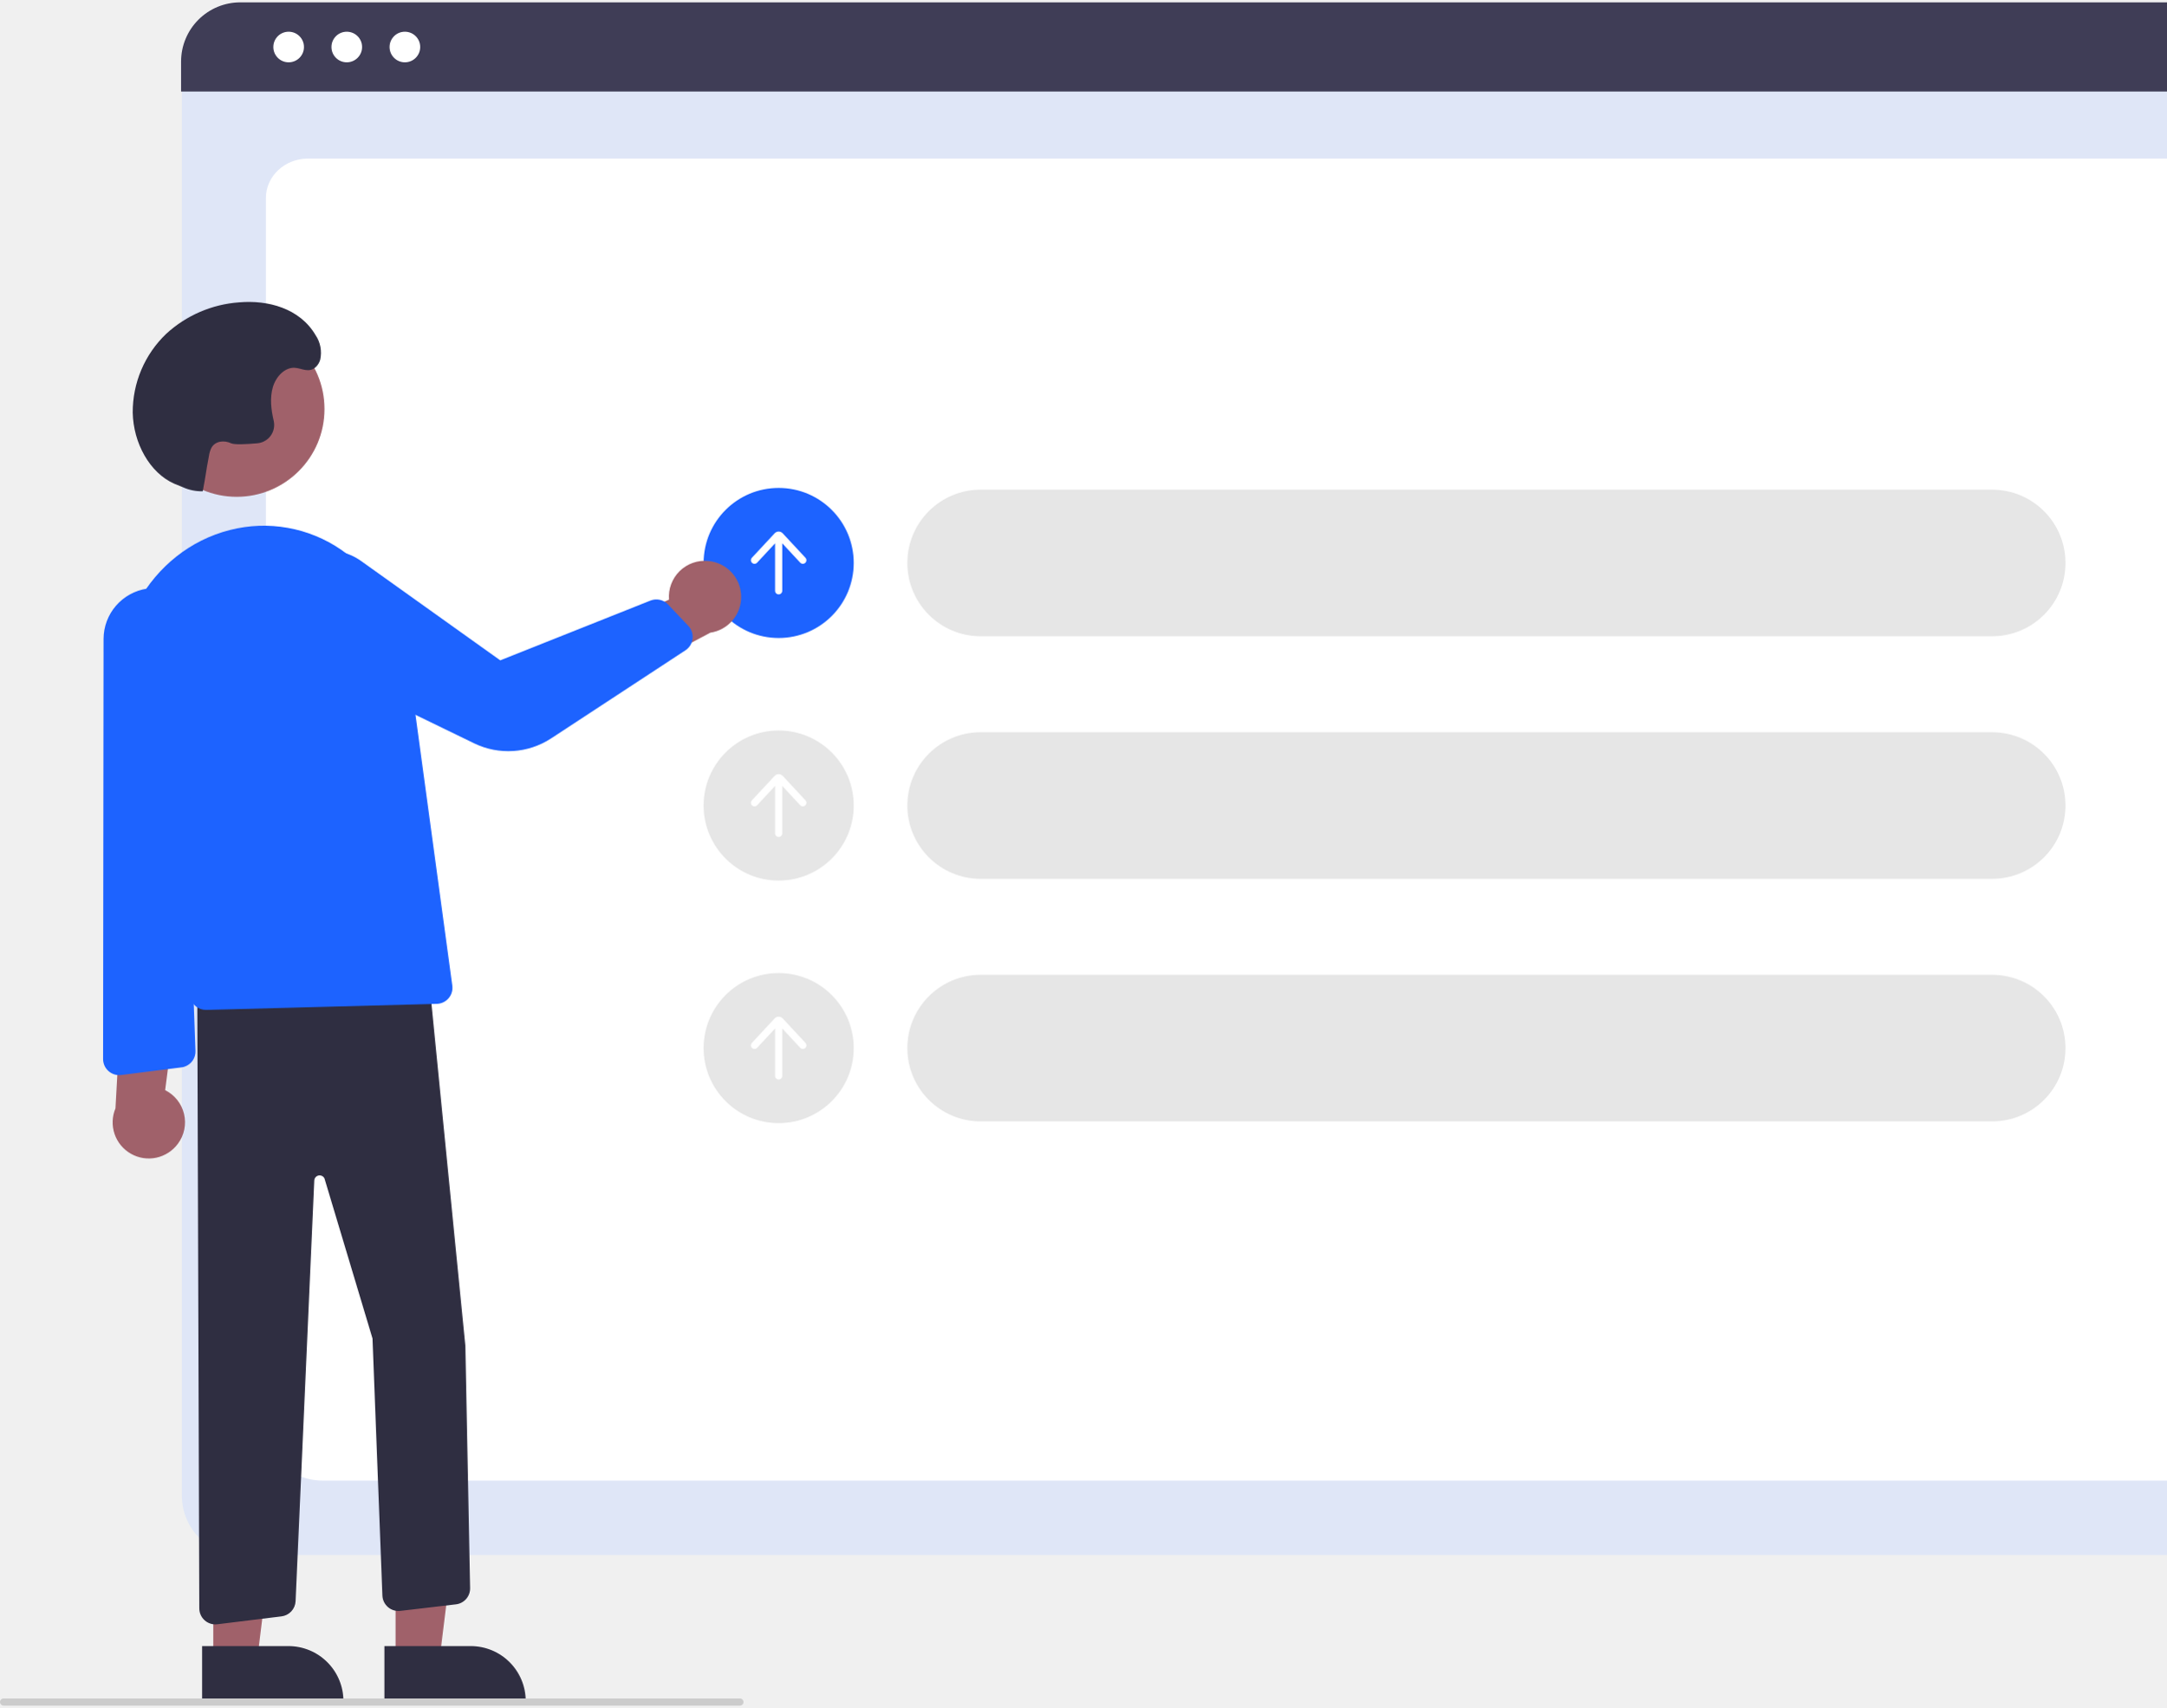
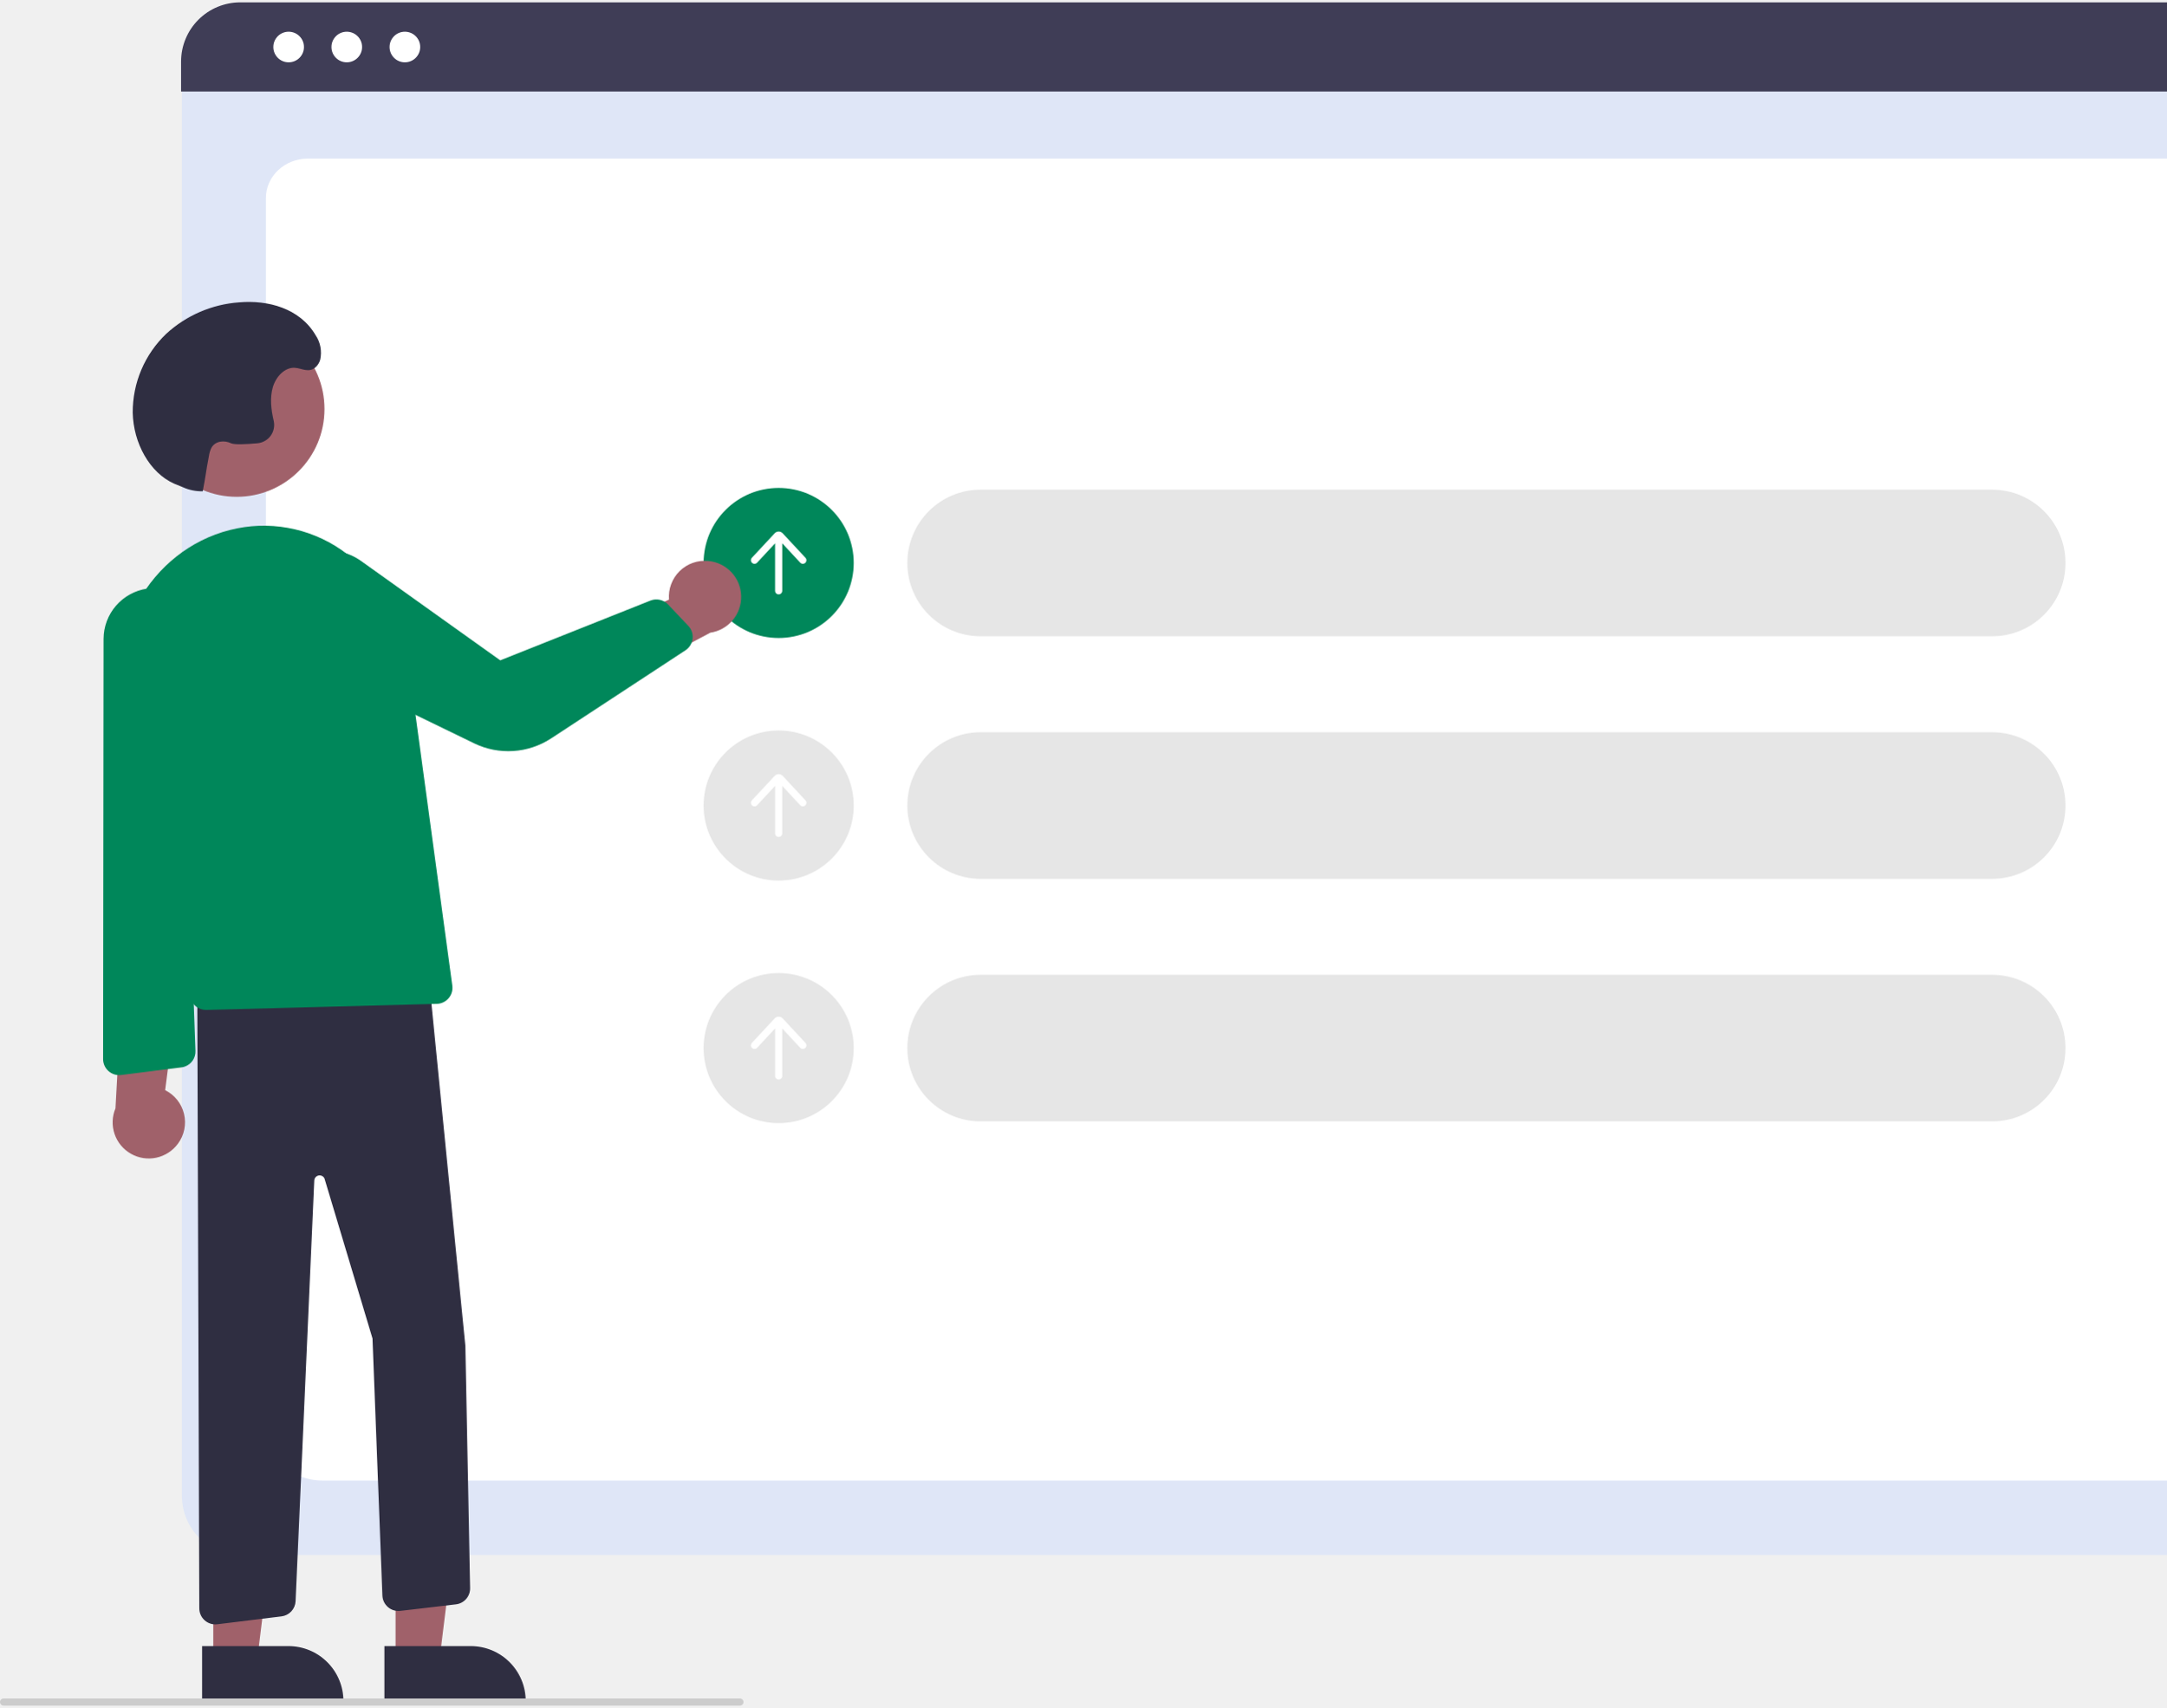
<svg xmlns="http://www.w3.org/2000/svg" width="606" height="478" viewBox="0 0 606 478" fill="none">
  <g clip-path="url(#clip0_626_1301)">
    <path d="M708.224 435.206H67.385C63.011 435.201 58.817 433.461 55.724 430.367C52.63 427.274 50.89 423.08 50.885 418.706V23.552C50.889 20.347 52.164 17.274 54.43 15.008C56.696 12.742 59.768 11.467 62.973 11.463H712.427C715.687 11.467 718.813 12.764 721.118 15.069C723.423 17.375 724.72 20.5 724.724 23.761V418.706C724.719 423.08 722.979 427.274 719.886 430.367C716.792 433.461 712.598 435.201 708.224 435.206Z" fill="#DFE6F7" />
    <path d="M687.504 414.373H90.259C81.504 414.373 74.382 407.703 74.382 399.505V55.4C74.382 49.32 79.66 44.373 86.147 44.373H691.421C698.016 44.373 703.382 49.401 703.382 55.582V399.505C703.382 407.703 696.259 414.373 687.504 414.373Z" fill="white" />
    <path d="M724.494 25.608H50.654V17.207C50.66 12.818 52.407 8.611 55.512 5.508C58.616 2.406 62.825 0.661 67.214 0.658H707.934C712.323 0.661 716.532 2.406 719.636 5.508C722.741 8.611 724.488 12.818 724.494 17.207V25.608Z" fill="#3F3D56" />
    <path d="M80.749 17.441C83.115 17.441 85.032 15.523 85.032 13.158C85.032 10.792 83.115 8.874 80.749 8.874C78.383 8.874 76.466 10.792 76.466 13.158C76.466 15.523 78.383 17.441 80.749 17.441Z" fill="white" />
    <path d="M97.008 17.441C99.374 17.441 101.291 15.523 101.291 13.158C101.291 10.792 99.374 8.874 97.008 8.874C94.642 8.874 92.725 10.792 92.725 13.158C92.725 15.523 94.642 17.441 97.008 17.441Z" fill="white" />
    <path d="M113.267 17.441C115.632 17.441 117.55 15.523 117.55 13.158C117.55 10.792 115.632 8.874 113.267 8.874C110.901 8.874 108.983 10.792 108.983 13.158C108.983 15.523 110.901 17.441 113.267 17.441Z" fill="white" />
    <path d="M557.325 137.039H274.352C263.023 137.039 253.839 146.224 253.839 157.553V157.553C253.839 168.883 263.023 178.067 274.352 178.067H557.325C568.654 178.067 577.839 168.883 577.839 157.553C577.839 146.224 568.654 137.039 557.325 137.039Z" fill="#E6E6E6" />
    <path d="M557.325 204.928H274.352C263.023 204.928 253.839 214.112 253.839 225.442V225.442C253.839 236.771 263.023 245.956 274.352 245.956H557.325C568.654 245.956 577.839 236.771 577.839 225.442C577.839 214.112 568.654 204.928 557.325 204.928Z" fill="#E6E6E6" />
    <path d="M557.325 272.817H274.352C263.023 272.817 253.839 282.001 253.839 293.331V293.331C253.839 304.66 263.023 313.844 274.352 313.844H557.325C568.654 313.844 577.839 304.66 577.839 293.331C577.839 282.001 568.654 272.817 557.325 272.817Z" fill="#E6E6E6" />
    <path d="M217.839 246.442C229.437 246.442 238.839 237.04 238.839 225.442C238.839 213.844 229.437 204.442 217.839 204.442C206.241 204.442 196.839 213.844 196.839 225.442C196.839 237.04 206.241 246.442 217.839 246.442Z" fill="#E6E6E6" />
    <path d="M225.337 223.996L218.96 217.137C218.817 216.983 218.643 216.861 218.451 216.776C218.258 216.692 218.05 216.649 217.839 216.649C217.629 216.649 217.421 216.692 217.228 216.776C217.035 216.86 216.862 216.983 216.718 217.137L210.341 223.996C210.251 224.092 210.182 224.205 210.136 224.328C210.09 224.451 210.069 224.582 210.074 224.713C210.079 224.845 210.109 224.974 210.164 225.093C210.219 225.213 210.296 225.32 210.392 225.41C210.489 225.499 210.602 225.569 210.725 225.615C210.848 225.661 210.979 225.682 211.11 225.677C211.242 225.672 211.371 225.642 211.49 225.587C211.61 225.532 211.717 225.455 211.807 225.358L216.838 219.946V233.235C216.838 233.5 216.943 233.754 217.13 233.942C217.318 234.129 217.572 234.235 217.838 234.235C218.103 234.235 218.357 234.129 218.545 233.942C218.732 233.754 218.838 233.5 218.838 233.235V219.942L223.87 225.358C224.051 225.552 224.301 225.666 224.566 225.675C224.831 225.685 225.089 225.588 225.283 225.408C225.477 225.228 225.592 224.978 225.602 224.713C225.612 224.448 225.516 224.19 225.337 223.996Z" fill="white" />
    <path d="M217.839 314.331C229.437 314.331 238.839 304.929 238.839 293.331C238.839 281.733 229.437 272.331 217.839 272.331C206.241 272.331 196.839 281.733 196.839 293.331C196.839 304.929 206.241 314.331 217.839 314.331Z" fill="#E6E6E6" />
    <path d="M225.337 291.884L218.96 285.026C218.817 284.872 218.643 284.749 218.451 284.665C218.258 284.581 218.05 284.538 217.839 284.538C217.629 284.538 217.421 284.581 217.228 284.665C217.035 284.749 216.862 284.872 216.718 285.026L210.341 291.884C210.251 291.981 210.181 292.094 210.135 292.217C210.089 292.34 210.068 292.471 210.072 292.603C210.077 292.734 210.108 292.863 210.162 292.983C210.217 293.103 210.295 293.21 210.391 293.3C210.488 293.39 210.601 293.459 210.724 293.505C210.847 293.551 210.978 293.572 211.11 293.567C211.241 293.562 211.371 293.532 211.49 293.477C211.61 293.422 211.717 293.344 211.807 293.247L216.838 287.835V301.124C216.838 301.389 216.943 301.643 217.13 301.831C217.318 302.018 217.572 302.124 217.838 302.124C218.103 302.124 218.357 302.018 218.545 301.831C218.732 301.643 218.838 301.389 218.838 301.124V287.831L223.87 293.247C224.051 293.441 224.301 293.555 224.566 293.564C224.831 293.573 225.089 293.477 225.283 293.297C225.477 293.117 225.592 292.867 225.602 292.602C225.612 292.337 225.516 292.079 225.337 291.884Z" fill="white" />
-     <path d="M217.839 178.553C229.437 178.553 238.839 169.151 238.839 157.553C238.839 145.955 229.437 136.553 217.839 136.553C206.241 136.553 196.839 145.955 196.839 157.553C196.839 169.151 206.241 178.553 217.839 178.553Z" fill="#1D63FF" />
+     <path d="M217.839 178.553C229.437 178.553 238.839 169.151 238.839 157.553C238.839 145.955 229.437 136.553 217.839 136.553C206.241 136.553 196.839 145.955 196.839 157.553C196.839 169.151 206.241 178.553 217.839 178.553Z" fill="#00875A" />
    <path d="M225.337 156.107L218.96 149.249C218.817 149.095 218.643 148.972 218.451 148.888C218.258 148.804 218.05 148.76 217.839 148.76C217.629 148.76 217.421 148.804 217.228 148.888C217.035 148.972 216.862 149.094 216.718 149.248L210.341 156.107C210.251 156.203 210.181 156.316 210.135 156.439C210.089 156.562 210.068 156.694 210.072 156.825C210.077 156.957 210.108 157.086 210.162 157.205C210.217 157.325 210.295 157.433 210.391 157.522C210.488 157.612 210.601 157.682 210.724 157.728C210.847 157.773 210.978 157.795 211.11 157.79C211.241 157.785 211.371 157.754 211.49 157.699C211.61 157.644 211.717 157.566 211.807 157.47L216.838 152.058V165.346C216.838 165.611 216.943 165.866 217.13 166.053C217.318 166.241 217.572 166.346 217.838 166.346C218.103 166.346 218.357 166.241 218.545 166.053C218.732 165.866 218.838 165.611 218.838 165.346V152.054L223.87 157.469C224.051 157.663 224.301 157.777 224.566 157.786C224.831 157.796 225.089 157.7 225.283 157.519C225.477 157.339 225.592 157.089 225.602 156.824C225.612 156.559 225.516 156.301 225.337 156.107Z" fill="white" />
    <path d="M198.147 156.992C196.683 156.851 195.207 157.033 193.821 157.525C192.436 158.016 191.175 158.805 190.128 159.837C189.08 160.869 188.272 162.117 187.759 163.495C187.246 164.873 187.042 166.346 187.16 167.811L154.453 182.206L170.055 192.277L198.722 177.064C201.171 176.702 203.401 175.454 204.991 173.557C206.581 171.661 207.421 169.246 207.35 166.772C207.279 164.298 206.303 161.936 204.606 160.134C202.91 158.331 200.612 157.213 198.147 156.992Z" fill="#A0616A" />
    <path d="M66.215 139.035C79.78 139.035 90.776 128.039 90.776 114.474C90.776 100.91 79.78 89.913 66.215 89.913C52.651 89.913 41.654 100.91 41.654 114.474C41.654 128.039 52.651 139.035 66.215 139.035Z" fill="#A0616A" />
    <path d="M110.667 464.689L122.927 464.688L128.759 417.4L110.665 417.401L110.667 464.689Z" fill="#A0616A" />
    <path d="M107.54 460.686L131.684 460.685H131.685C133.705 460.685 135.706 461.083 137.573 461.856C139.44 462.629 141.136 463.762 142.565 465.191C143.993 466.62 145.127 468.316 145.9 470.183C146.673 472.05 147.071 474.05 147.071 476.071V476.571L107.541 476.572L107.54 460.686Z" fill="#2F2E41" />
    <path d="M59.667 464.689L71.927 464.688L77.759 417.4L59.665 417.401L59.667 464.689Z" fill="#A0616A" />
    <path d="M56.54 460.686L80.684 460.685H80.685C82.705 460.685 84.706 461.083 86.573 461.856C88.44 462.629 90.136 463.762 91.564 465.191C92.993 466.62 94.127 468.316 94.9 470.183C95.673 472.05 96.071 474.05 96.071 476.071V476.571L56.541 476.572L56.54 460.686Z" fill="#2F2E41" />
    <path d="M57.272 453.492C56.795 453.071 56.412 452.554 56.15 451.975C55.887 451.396 55.75 450.767 55.748 450.131L55.171 272.93L119.193 270.462L119.663 270.445L130.192 376.737L131.511 444.451C131.537 445.569 131.143 446.656 130.408 447.499C129.673 448.342 128.649 448.88 127.538 449.007L111.998 450.836C111.381 450.909 110.756 450.854 110.162 450.673C109.568 450.493 109.018 450.192 108.547 449.788C108.075 449.385 107.692 448.888 107.421 448.329C107.151 447.77 106.999 447.162 106.975 446.542L104.208 374.605L90.774 329.821C90.633 329.517 90.394 329.27 90.096 329.118C89.798 328.966 89.458 328.918 89.129 328.982C88.801 329.045 88.503 329.217 88.283 329.469C88.063 329.722 87.934 330.04 87.917 330.375L82.687 448.138C82.634 449.196 82.21 450.201 81.488 450.976C80.766 451.75 79.794 452.246 78.743 452.374L60.797 454.583C60.166 454.661 59.525 454.604 58.917 454.416C58.309 454.228 57.749 453.913 57.272 453.492Z" fill="#2F2E41" />
-     <path d="M53.227 279.219L34.259 202.19C28.348 178.188 41.85 154.021 64.356 148.318C69.637 146.969 75.145 146.767 80.51 147.724C85.876 148.68 90.975 150.774 95.464 153.865C100.568 157.395 104.869 161.963 108.088 167.268C111.307 172.574 113.371 178.499 114.144 184.657L126.534 275.848C126.62 276.475 126.572 277.112 126.394 277.719C126.216 278.325 125.913 278.888 125.503 279.37C125.094 279.851 124.587 280.241 124.017 280.514C123.447 280.787 122.825 280.936 122.193 280.953L57.714 282.642C57.675 282.643 57.636 282.643 57.597 282.643C56.592 282.639 55.617 282.3 54.825 281.68C54.034 281.06 53.472 280.194 53.227 279.219Z" fill="#1D63FF" />
-     <path d="M132.688 208.055L84.6 184.698C82.588 183.721 80.802 182.337 79.353 180.635C77.905 178.932 76.825 176.947 76.183 174.805C75.541 172.664 75.351 170.412 75.624 168.193C75.897 165.974 76.628 163.836 77.77 161.914C78.912 159.992 80.44 158.328 82.259 157.028C84.077 155.727 86.146 154.818 88.333 154.358C90.521 153.898 92.781 153.897 94.969 154.355C97.157 154.813 99.226 155.721 101.046 157.02L139.954 184.806L181.956 168.081C182.792 167.745 183.71 167.67 184.59 167.864C185.469 168.058 186.27 168.512 186.888 169.167L192.552 175.148C193.005 175.626 193.347 176.197 193.555 176.822C193.763 177.446 193.831 178.109 193.755 178.763C193.679 179.417 193.46 180.046 193.114 180.606C192.769 181.166 192.304 181.643 191.754 182.004L154.151 206.674C150.995 208.733 147.361 209.942 143.601 210.184C139.84 210.426 136.081 209.693 132.688 208.055Z" fill="#1D63FF" />
+     <path d="M53.227 279.219L34.259 202.19C28.348 178.188 41.85 154.021 64.356 148.318C69.637 146.969 75.145 146.767 80.51 147.724C85.876 148.68 90.975 150.774 95.464 153.865C100.568 157.395 104.869 161.963 108.088 167.268C111.307 172.574 113.371 178.499 114.144 184.657L126.534 275.848C126.62 276.475 126.572 277.112 126.394 277.719C126.216 278.325 125.913 278.888 125.503 279.37C125.094 279.851 124.587 280.241 124.017 280.514C123.447 280.787 122.825 280.936 122.193 280.953L57.714 282.642C57.675 282.643 57.636 282.643 57.597 282.643C56.592 282.639 55.617 282.3 54.825 281.68C54.034 281.06 53.472 280.194 53.227 279.219Z" fill="#00875A" />
+     <path d="M132.688 208.055L84.6 184.698C82.588 183.721 80.802 182.337 79.353 180.635C77.905 178.932 76.825 176.947 76.183 174.805C75.541 172.664 75.351 170.412 75.624 168.193C75.897 165.974 76.628 163.836 77.77 161.914C78.912 159.992 80.44 158.328 82.259 157.028C84.077 155.727 86.146 154.818 88.333 154.358C90.521 153.898 92.781 153.897 94.969 154.355C97.157 154.813 99.226 155.721 101.046 157.02L139.954 184.806L181.956 168.081C182.792 167.745 183.71 167.67 184.59 167.864C185.469 168.058 186.27 168.512 186.888 169.167L192.552 175.148C193.005 175.626 193.347 176.197 193.555 176.822C193.763 177.446 193.831 178.109 193.755 178.763C193.679 179.417 193.46 180.046 193.114 180.606C192.769 181.166 192.304 181.643 191.754 182.004L154.151 206.674C150.995 208.733 147.361 209.942 143.601 210.184C139.84 210.426 136.081 209.693 132.688 208.055Z" fill="#00875A" />
    <path d="M56.716 137.494C54.788 137.532 52.876 137.137 51.12 136.338C50.337 135.994 49.524 135.711 48.742 135.366C41.838 132.321 37.29 123.927 37.127 115.479C37.107 111.361 37.926 107.281 39.536 103.49C41.145 99.699 43.51 96.276 46.487 93.43C52.105 88.26 59.312 85.15 66.928 84.611C74.878 83.919 83.83 86.221 88.272 93.779C88.948 94.776 89.412 95.901 89.637 97.084C89.862 98.268 89.843 99.485 89.581 100.66C89.382 101.375 89.008 102.03 88.494 102.566C86.51 104.581 84.532 103.066 82.51 102.932C79.73 102.748 77.234 105.317 76.336 108.326C75.439 111.335 75.834 114.647 76.558 117.716L76.572 117.774C76.736 118.49 76.744 119.233 76.597 119.953C76.45 120.673 76.15 121.354 75.718 121.948C75.286 122.543 74.732 123.038 74.093 123.401C73.453 123.763 72.744 123.985 72.012 124.051C68.954 124.326 65.596 124.498 64.637 124.048C62.76 123.168 60.238 123.363 59.145 125.316C58.794 126.037 58.56 126.81 58.45 127.604C57.471 132.699 57.696 132.399 56.716 137.494Z" fill="#2F2E41" />
    <path d="M49.77 320.096C50.648 318.916 51.256 317.559 51.553 316.119C51.849 314.679 51.826 313.192 51.485 311.762C51.145 310.332 50.495 308.994 49.581 307.842C48.667 306.69 47.512 305.753 46.197 305.096L50.803 269.659L34.112 277.799L32.297 310.202C31.34 312.485 31.253 315.039 32.053 317.381C32.854 319.723 34.485 321.691 36.639 322.91C38.793 324.13 41.319 324.517 43.739 323.998C46.16 323.479 48.305 322.091 49.77 320.096Z" fill="#A0616A" />
-     <path d="M51.686 298.508C51.382 298.614 51.068 298.688 50.748 298.728L33.903 300.858C33.269 300.938 32.625 300.882 32.014 300.694C31.404 300.506 30.84 300.19 30.361 299.768C29.882 299.345 29.498 298.825 29.236 298.242C28.973 297.659 28.838 297.028 28.839 296.389L28.972 178.767C28.991 175.363 30.228 172.077 32.458 169.505C34.688 166.932 37.764 165.242 41.132 164.74C43.259 164.433 45.429 164.614 47.477 165.268C49.524 165.922 51.397 167.033 52.952 168.517C54.508 170.001 55.706 171.819 56.456 173.833C57.206 175.848 57.488 178.007 57.281 180.146L52.387 230.835L54.681 294.101C54.721 295.06 54.451 296.006 53.911 296.799C53.372 297.593 52.592 298.192 51.686 298.508Z" fill="#1D63FF" />
+     <path d="M51.686 298.508C51.382 298.614 51.068 298.688 50.748 298.728L33.903 300.858C33.269 300.938 32.625 300.882 32.014 300.694C31.404 300.506 30.84 300.19 30.361 299.768C29.882 299.345 29.498 298.825 29.236 298.242C28.973 297.659 28.838 297.028 28.839 296.389L28.972 178.767C28.991 175.363 30.228 172.077 32.458 169.505C34.688 166.932 37.764 165.242 41.132 164.74C43.259 164.433 45.429 164.614 47.477 165.268C49.524 165.922 51.397 167.033 52.952 168.517C54.508 170.001 55.706 171.819 56.456 173.833C57.206 175.848 57.488 178.007 57.281 180.146L52.387 230.835L54.681 294.101C54.721 295.06 54.451 296.006 53.911 296.799C53.372 297.593 52.592 298.192 51.686 298.508Z" fill="#00875A" />
    <path d="M207 477.342H1C0.735 477.342 0.48 477.237 0.293 477.049C0.105 476.862 3.8147e-06 476.608 3.8147e-06 476.342C3.8147e-06 476.077 0.105 475.823 0.293 475.635C0.48 475.448 0.735 475.342 1 475.342H207C207.265 475.342 207.52 475.448 207.707 475.635C207.895 475.823 208 476.077 208 476.342C208 476.608 207.895 476.862 207.707 477.049C207.52 477.237 207.265 477.342 207 477.342Z" fill="#CCCCCC" />
  </g>
  <defs>
    <clipPath id="clip0_626_1301">
      <rect width="724.724" height="476.685" fill="white" transform="translate(0 0.657715)" />
    </clipPath>
  </defs>
</svg>
